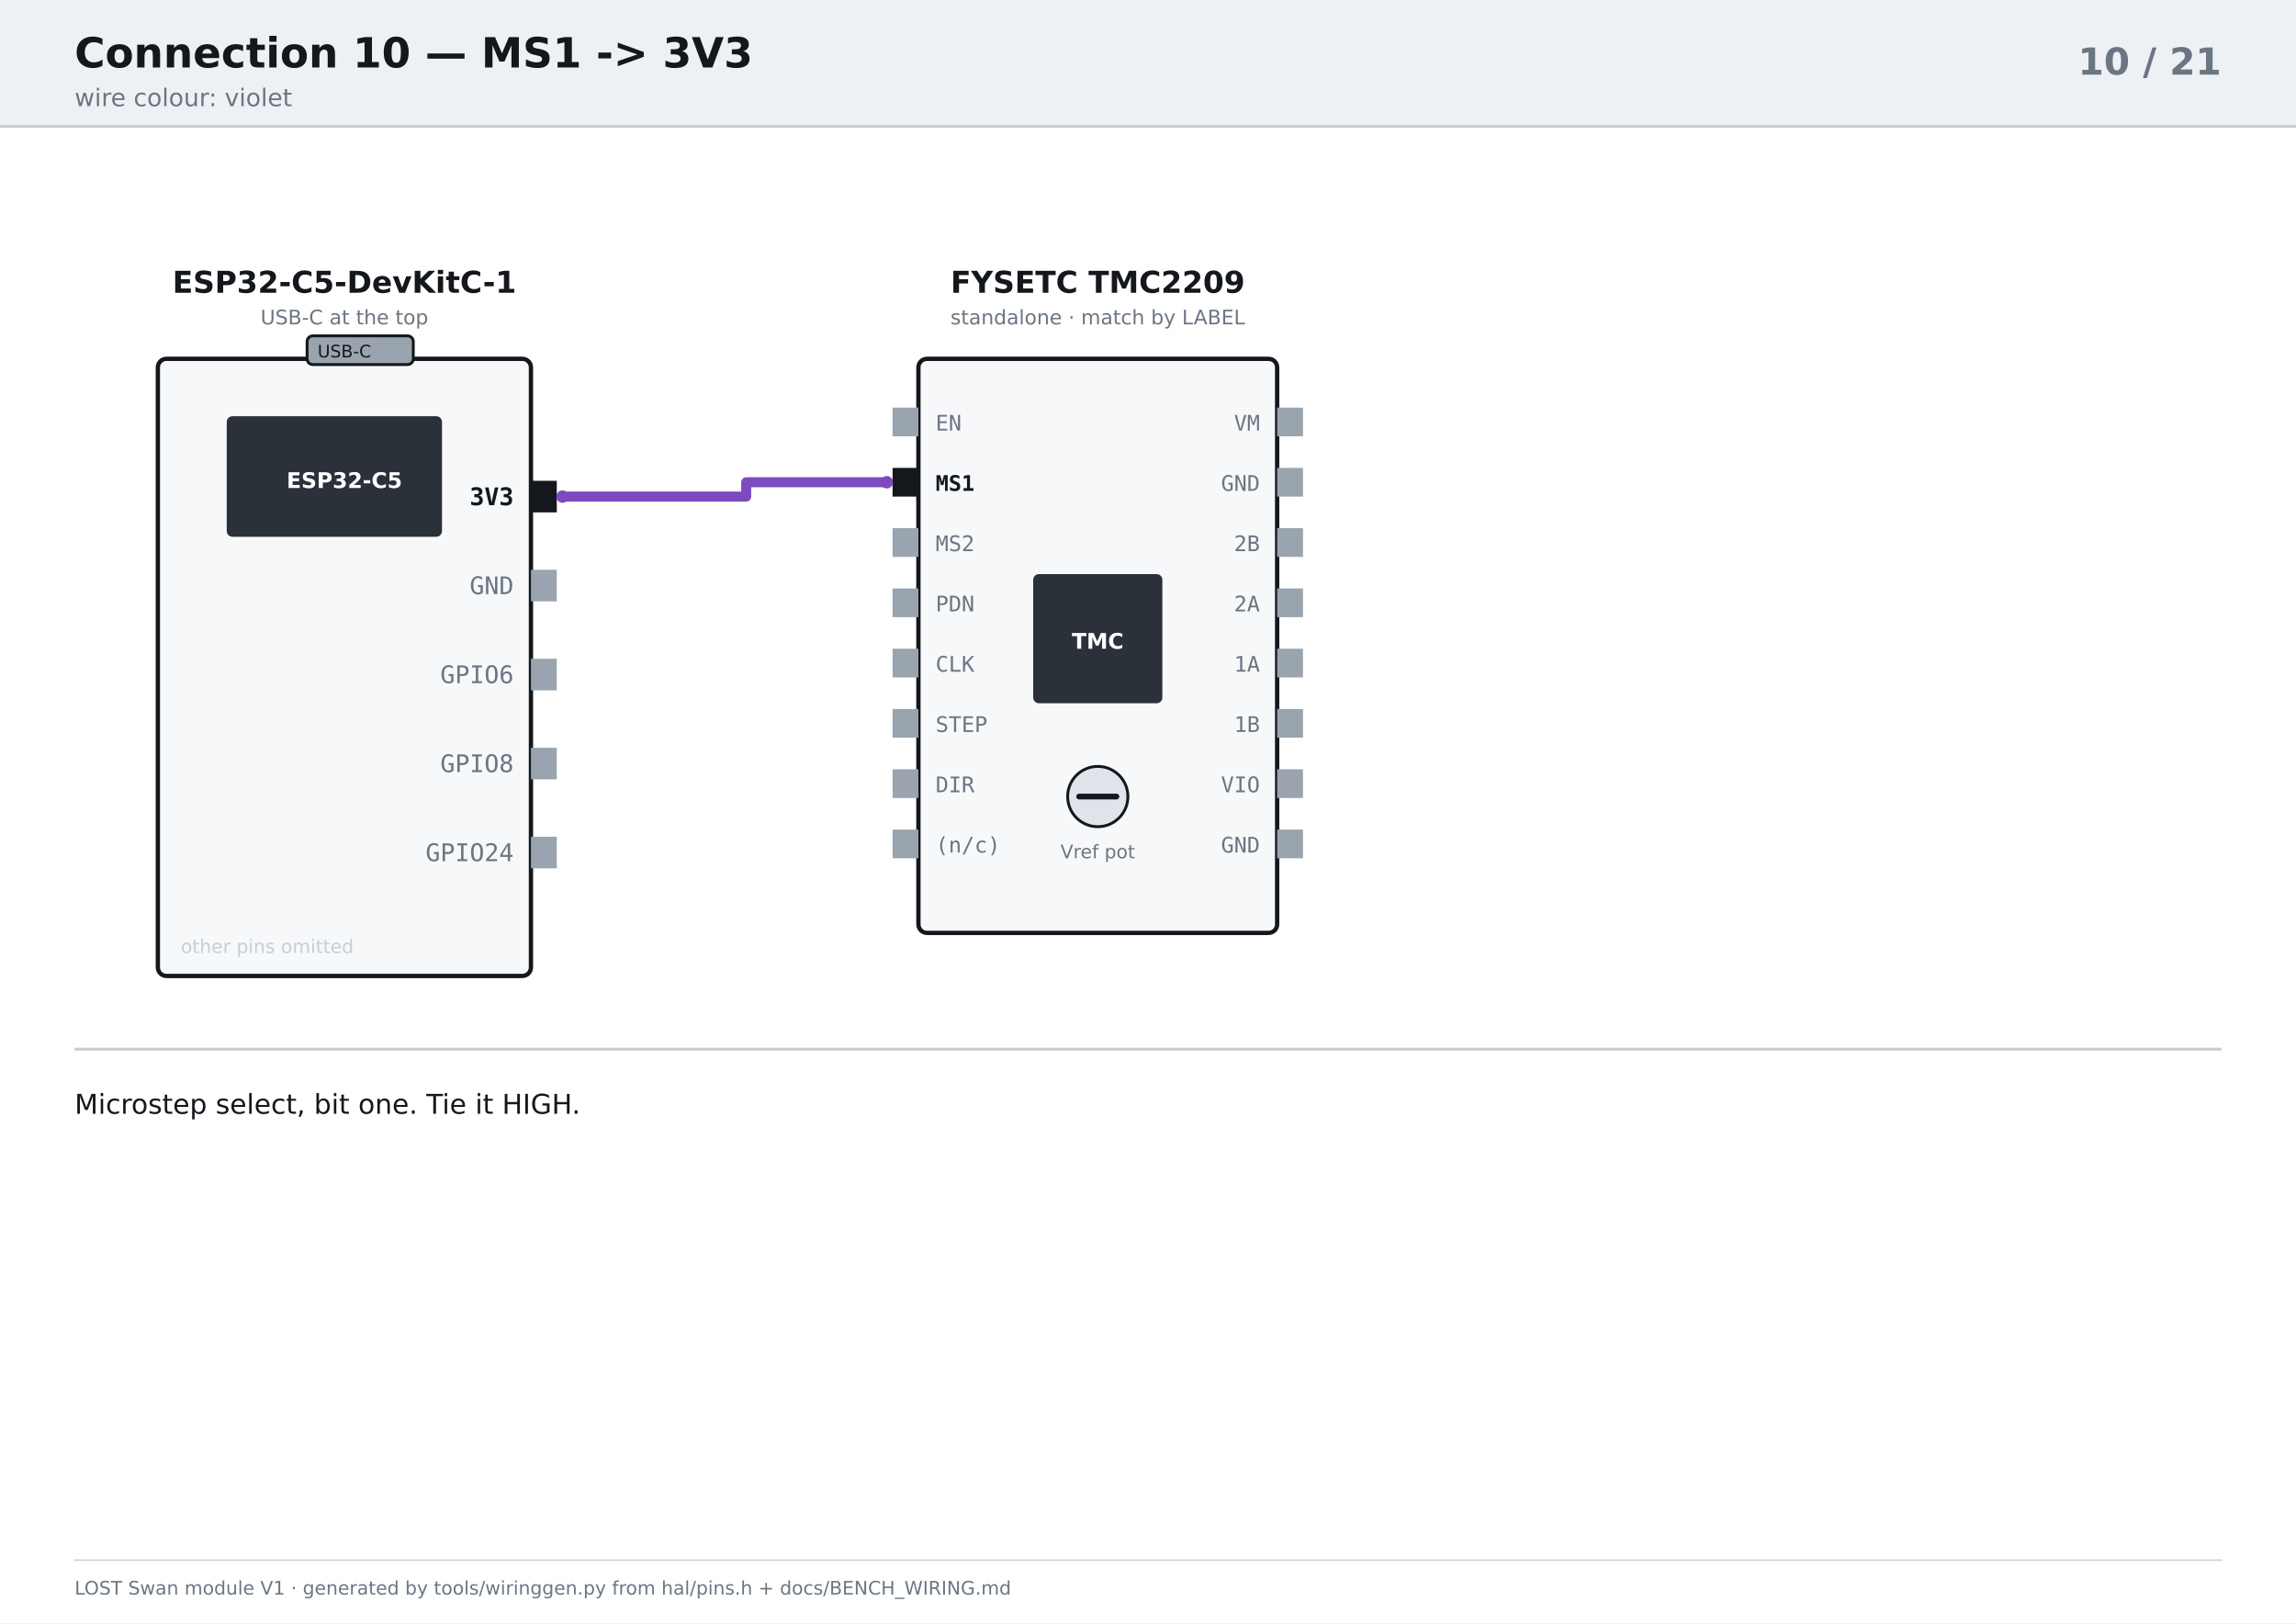
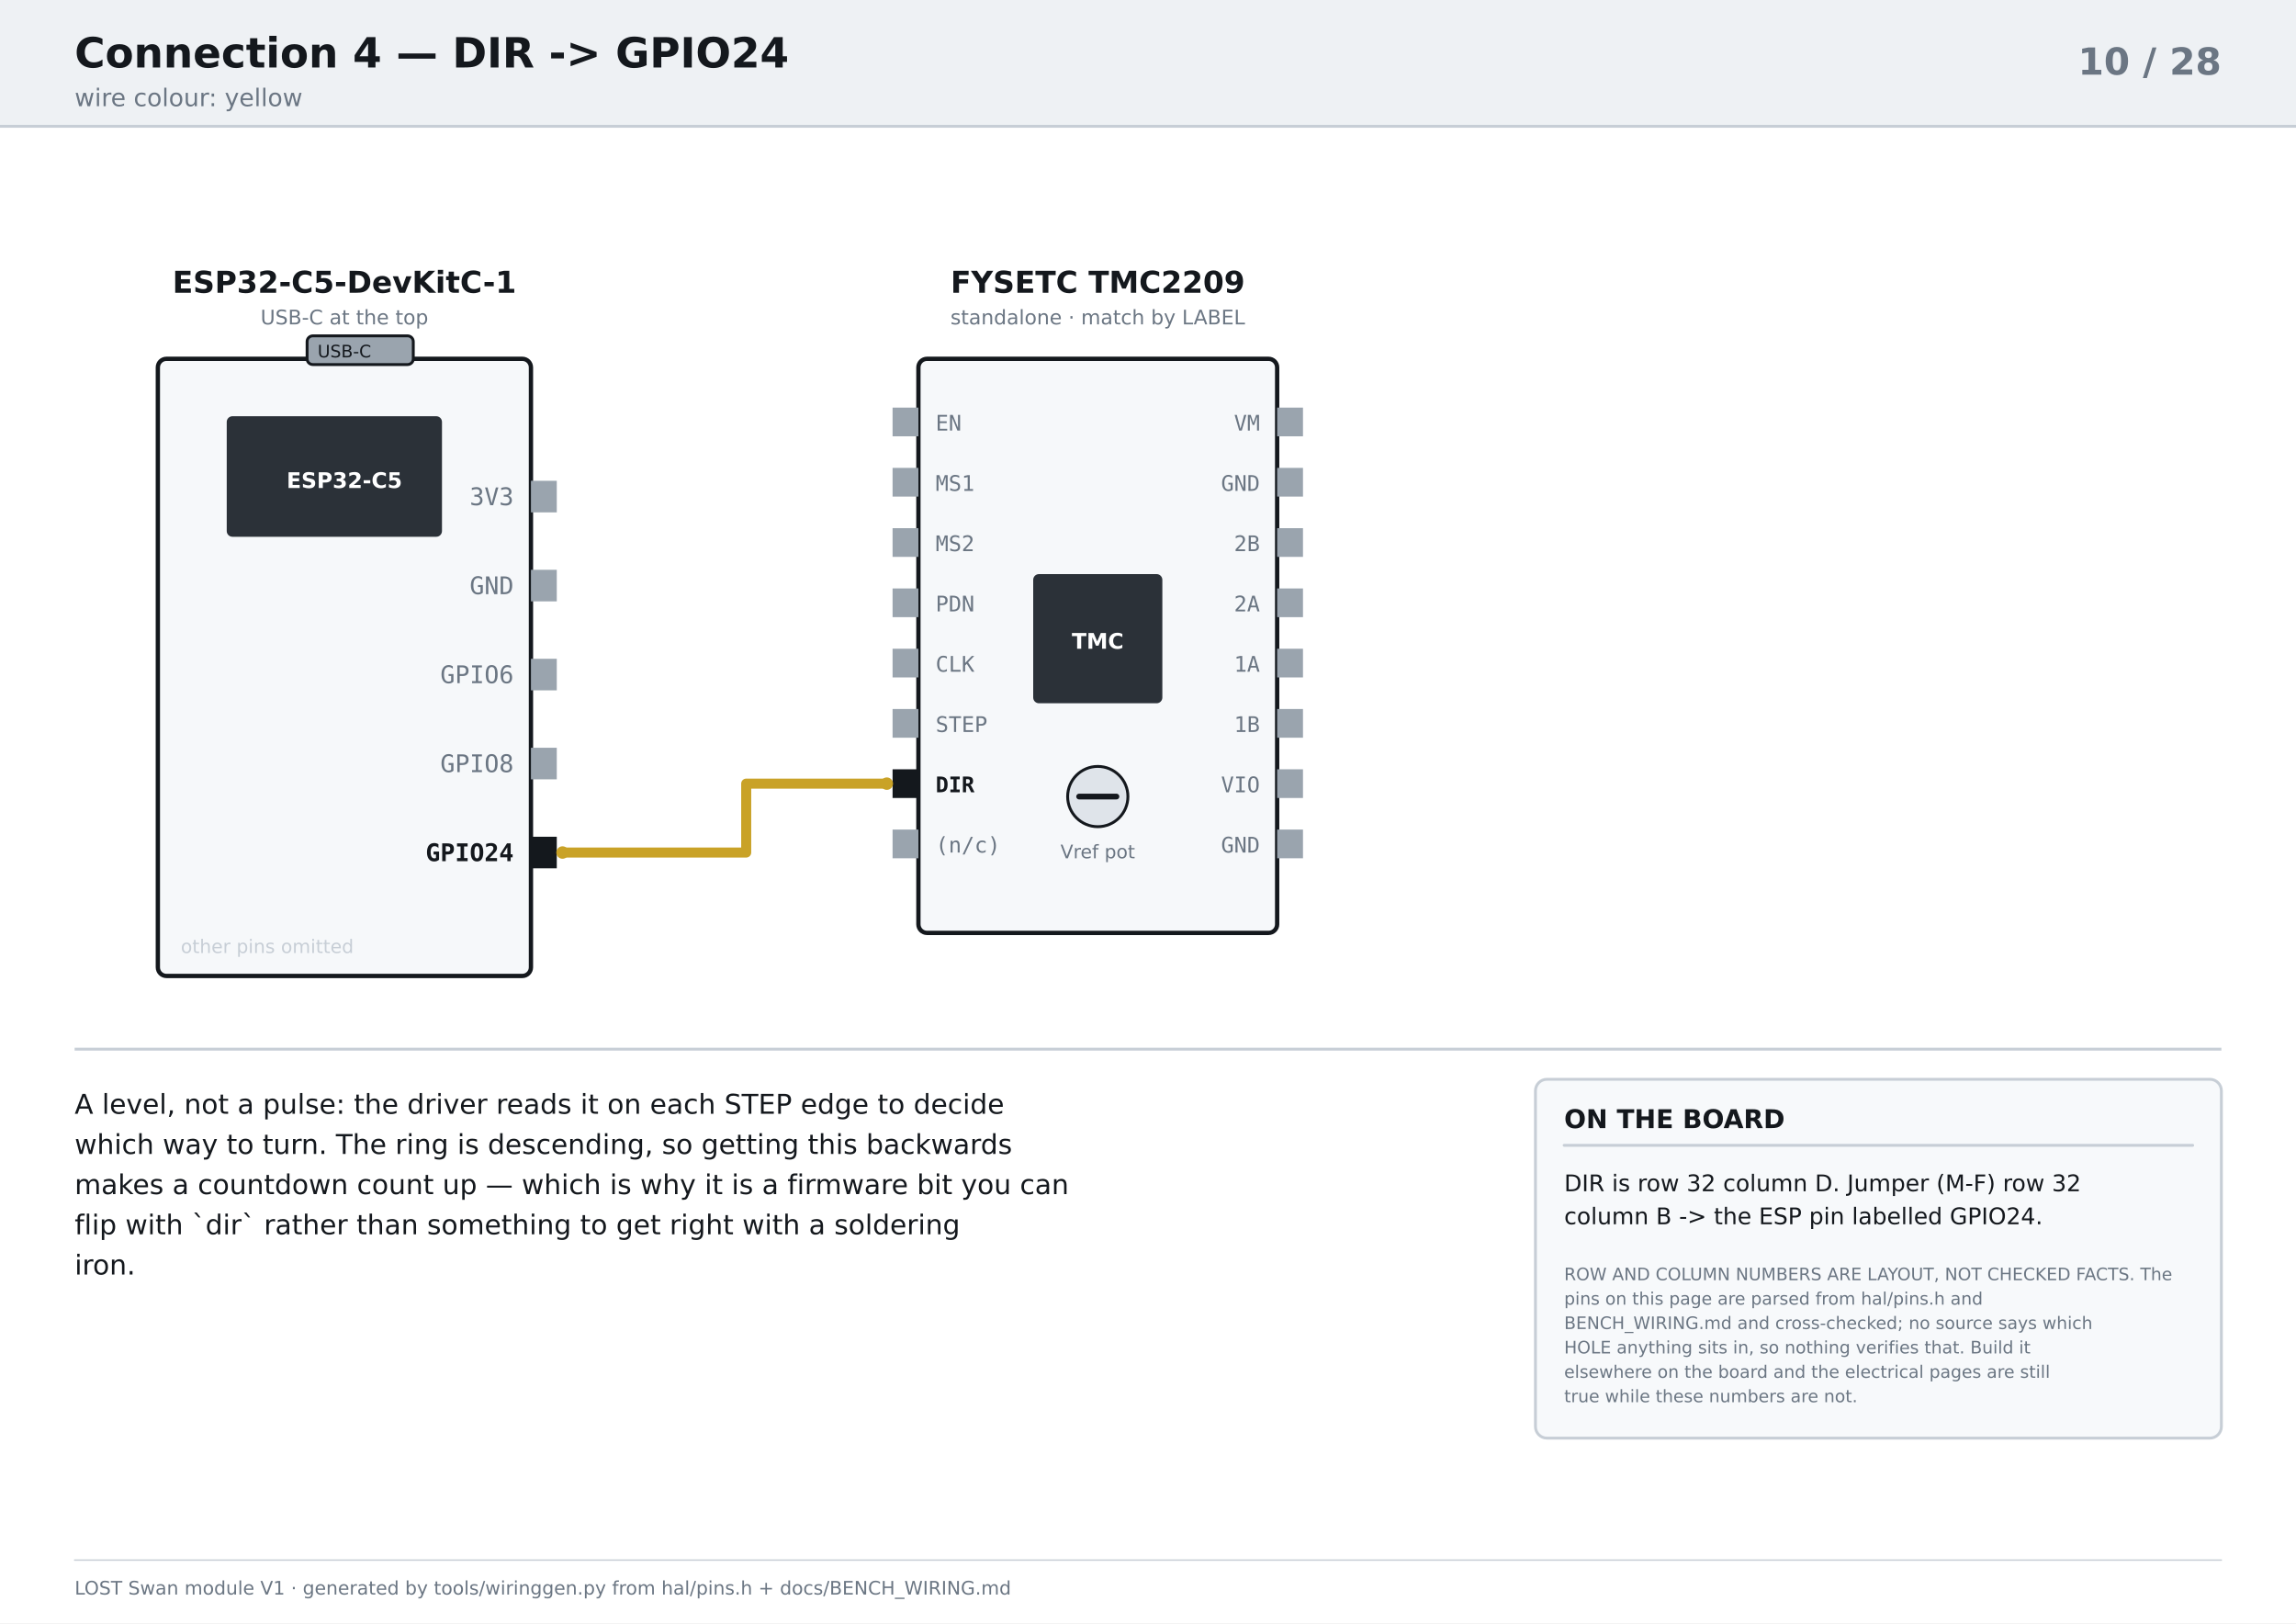
<svg xmlns="http://www.w3.org/2000/svg" width="1600" height="1131" viewBox="0 0 1600 1131">
  <rect width="1600" height="1131" fill="#ffffff" />
  <rect x="0" y="0" width="1600" height="88" fill="#eef1f4" />
  <line x1="0" y1="88" x2="1600" y2="88" stroke="#c7ced6" stroke-width="2" />
-   <text x="52" y="47" font-family="DejaVu Sans, Verdana, Geneva, sans-serif" font-size="29" fill="#14181d" text-anchor="start" font-weight="bold">Connection 10  —  MS1  -&gt;  3V3</text>
-   <text x="52" y="74" font-family="DejaVu Sans, Verdana, Geneva, sans-serif" font-size="17" fill="#6b7683" text-anchor="start" font-weight="normal">wire colour: violet</text>
-   <text x="1548" y="52" font-family="DejaVu Sans, Verdana, Geneva, sans-serif" font-size="26" fill="#6b7683" text-anchor="end" font-weight="bold">10 / 21</text>
+   <text x="52" y="47" font-family="DejaVu Sans, Verdana, Geneva, sans-serif" font-size="29" fill="#14181d" text-anchor="start" font-weight="bold">Connection 4  —  DIR  -&gt;  GPIO24</text>
+   <text x="52" y="74" font-family="DejaVu Sans, Verdana, Geneva, sans-serif" font-size="17" fill="#6b7683" text-anchor="start" font-weight="normal">wire colour: yellow</text>
+   <text x="1548" y="52" font-family="DejaVu Sans, Verdana, Geneva, sans-serif" font-size="26" fill="#6b7683" text-anchor="end" font-weight="bold">10 / 28</text>
  <rect x="640" y="250" width="250" height="400" rx="6" fill="#f6f8fa" stroke="#14181d" stroke-width="3" />
  <text x="765" y="204" font-family="DejaVu Sans, Verdana, Geneva, sans-serif" font-size="21" fill="#14181d" text-anchor="middle" font-weight="bold">FYSETC TMC2209</text>
  <text x="765" y="226" font-family="DejaVu Sans, Verdana, Geneva, sans-serif" font-size="14" fill="#6b7683" text-anchor="middle" font-weight="normal">standalone  ·  match by LABEL</text>
  <rect x="720" y="400" width="90" height="90" rx="4" fill="#2b3138" stroke="none" stroke-width="2" />
  <text x="765" y="452" font-family="DejaVu Sans, Verdana, Geneva, sans-serif" font-size="15" fill="#ffffff" text-anchor="middle" font-weight="bold">TMC</text>
  <circle cx="765" cy="555" r="21" fill="#dfe4ea" stroke="#14181d" stroke-width="2" />
  <line x1="752" y1="555" x2="778" y2="555" stroke="#14181d" stroke-width="4" stroke-linecap="round" />
  <text x="765" y="598" font-family="DejaVu Sans, Verdana, Geneva, sans-serif" font-size="13" fill="#6b7683" text-anchor="middle" font-weight="normal">Vref pot</text>
  <rect x="622" y="284" width="18" height="20" rx="0" fill="#9aa4ae" stroke="none" stroke-width="2" />
  <text x="652" y="300" font-family="DejaVu Sans Mono, Consolas, monospace" font-size="15" fill="#6b7683" text-anchor="start" font-weight="normal">EN</text>
-   <rect x="622" y="326" width="18" height="20" rx="0" fill="#14181d" stroke="none" stroke-width="2" />
-   <text x="652" y="342" font-family="DejaVu Sans Mono, Consolas, monospace" font-size="15" fill="#14181d" text-anchor="start" font-weight="bold">MS1</text>
+   <rect x="622" y="326" width="18" height="20" rx="0" fill="#9aa4ae" stroke="none" stroke-width="2" />
+   <text x="652" y="342" font-family="DejaVu Sans Mono, Consolas, monospace" font-size="15" fill="#6b7683" text-anchor="start" font-weight="normal">MS1</text>
  <rect x="622" y="368" width="18" height="20" rx="0" fill="#9aa4ae" stroke="none" stroke-width="2" />
  <text x="652" y="384" font-family="DejaVu Sans Mono, Consolas, monospace" font-size="15" fill="#6b7683" text-anchor="start" font-weight="normal">MS2</text>
  <rect x="622" y="410" width="18" height="20" rx="0" fill="#9aa4ae" stroke="none" stroke-width="2" />
  <text x="652" y="426" font-family="DejaVu Sans Mono, Consolas, monospace" font-size="15" fill="#6b7683" text-anchor="start" font-weight="normal">PDN</text>
  <rect x="622" y="452" width="18" height="20" rx="0" fill="#9aa4ae" stroke="none" stroke-width="2" />
  <text x="652" y="468" font-family="DejaVu Sans Mono, Consolas, monospace" font-size="15" fill="#6b7683" text-anchor="start" font-weight="normal">CLK</text>
  <rect x="622" y="494" width="18" height="20" rx="0" fill="#9aa4ae" stroke="none" stroke-width="2" />
  <text x="652" y="510" font-family="DejaVu Sans Mono, Consolas, monospace" font-size="15" fill="#6b7683" text-anchor="start" font-weight="normal">STEP</text>
-   <rect x="622" y="536" width="18" height="20" rx="0" fill="#9aa4ae" stroke="none" stroke-width="2" />
-   <text x="652" y="552" font-family="DejaVu Sans Mono, Consolas, monospace" font-size="15" fill="#6b7683" text-anchor="start" font-weight="normal">DIR</text>
+   <rect x="622" y="536" width="18" height="20" rx="0" fill="#14181d" stroke="none" stroke-width="2" />
+   <text x="652" y="552" font-family="DejaVu Sans Mono, Consolas, monospace" font-size="15" fill="#14181d" text-anchor="start" font-weight="bold">DIR</text>
  <rect x="622" y="578" width="18" height="20" rx="0" fill="#9aa4ae" stroke="none" stroke-width="2" />
  <text x="652" y="594" font-family="DejaVu Sans Mono, Consolas, monospace" font-size="15" fill="#6b7683" text-anchor="start" font-weight="normal">(n/c)</text>
  <rect x="890" y="284" width="18" height="20" rx="0" fill="#9aa4ae" stroke="none" stroke-width="2" />
  <text x="878" y="300" font-family="DejaVu Sans Mono, Consolas, monospace" font-size="15" fill="#6b7683" text-anchor="end" font-weight="normal">VM</text>
  <rect x="890" y="326" width="18" height="20" rx="0" fill="#9aa4ae" stroke="none" stroke-width="2" />
  <text x="878" y="342" font-family="DejaVu Sans Mono, Consolas, monospace" font-size="15" fill="#6b7683" text-anchor="end" font-weight="normal">GND</text>
  <rect x="890" y="368" width="18" height="20" rx="0" fill="#9aa4ae" stroke="none" stroke-width="2" />
  <text x="878" y="384" font-family="DejaVu Sans Mono, Consolas, monospace" font-size="15" fill="#6b7683" text-anchor="end" font-weight="normal">2B</text>
  <rect x="890" y="410" width="18" height="20" rx="0" fill="#9aa4ae" stroke="none" stroke-width="2" />
  <text x="878" y="426" font-family="DejaVu Sans Mono, Consolas, monospace" font-size="15" fill="#6b7683" text-anchor="end" font-weight="normal">2A</text>
  <rect x="890" y="452" width="18" height="20" rx="0" fill="#9aa4ae" stroke="none" stroke-width="2" />
  <text x="878" y="468" font-family="DejaVu Sans Mono, Consolas, monospace" font-size="15" fill="#6b7683" text-anchor="end" font-weight="normal">1A</text>
  <rect x="890" y="494" width="18" height="20" rx="0" fill="#9aa4ae" stroke="none" stroke-width="2" />
  <text x="878" y="510" font-family="DejaVu Sans Mono, Consolas, monospace" font-size="15" fill="#6b7683" text-anchor="end" font-weight="normal">1B</text>
  <rect x="890" y="536" width="18" height="20" rx="0" fill="#9aa4ae" stroke="none" stroke-width="2" />
  <text x="878" y="552" font-family="DejaVu Sans Mono, Consolas, monospace" font-size="15" fill="#6b7683" text-anchor="end" font-weight="normal">VIO</text>
  <rect x="890" y="578" width="18" height="20" rx="0" fill="#9aa4ae" stroke="none" stroke-width="2" />
  <text x="878" y="594" font-family="DejaVu Sans Mono, Consolas, monospace" font-size="15" fill="#6b7683" text-anchor="end" font-weight="normal">GND</text>
  <rect x="110" y="250" width="260" height="430" rx="6" fill="#f6f8fa" stroke="#14181d" stroke-width="3" />
  <text x="240" y="204" font-family="DejaVu Sans, Verdana, Geneva, sans-serif" font-size="21" fill="#14181d" text-anchor="middle" font-weight="bold">ESP32-C5-DevKitC-1</text>
  <text x="240" y="226" font-family="DejaVu Sans, Verdana, Geneva, sans-serif" font-size="14" fill="#6b7683" text-anchor="middle" font-weight="normal">USB-C at the top</text>
  <rect x="214" y="234" width="74" height="20" rx="4" fill="#9aa4ae" stroke="#14181d" stroke-width="2" />
  <text x="240" y="249" font-family="DejaVu Sans, Verdana, Geneva, sans-serif" font-size="12" fill="#14181d" text-anchor="middle" font-weight="normal">USB-C</text>
  <rect x="158" y="290" width="150" height="84" rx="4" fill="#2b3138" stroke="none" stroke-width="2" />
  <text x="240" y="340" font-family="DejaVu Sans, Verdana, Geneva, sans-serif" font-size="15" fill="#ffffff" text-anchor="middle" font-weight="bold">ESP32-C5</text>
-   <rect x="370" y="335" width="18" height="22" rx="0" fill="#14181d" stroke="none" stroke-width="2" />
-   <text x="358" y="352" font-family="DejaVu Sans Mono, Consolas, monospace" font-size="17" fill="#14181d" text-anchor="end" font-weight="bold">3V3</text>
+   <rect x="370" y="335" width="18" height="22" rx="0" fill="#9aa4ae" stroke="none" stroke-width="2" />
+   <text x="358" y="352" font-family="DejaVu Sans Mono, Consolas, monospace" font-size="17" fill="#6b7683" text-anchor="end" font-weight="normal">3V3</text>
  <rect x="370" y="397" width="18" height="22" rx="0" fill="#9aa4ae" stroke="none" stroke-width="2" />
  <text x="358" y="414" font-family="DejaVu Sans Mono, Consolas, monospace" font-size="17" fill="#6b7683" text-anchor="end" font-weight="normal">GND</text>
  <rect x="370" y="459" width="18" height="22" rx="0" fill="#9aa4ae" stroke="none" stroke-width="2" />
  <text x="358" y="476" font-family="DejaVu Sans Mono, Consolas, monospace" font-size="17" fill="#6b7683" text-anchor="end" font-weight="normal">GPIO6</text>
  <rect x="370" y="521" width="18" height="22" rx="0" fill="#9aa4ae" stroke="none" stroke-width="2" />
  <text x="358" y="538" font-family="DejaVu Sans Mono, Consolas, monospace" font-size="17" fill="#6b7683" text-anchor="end" font-weight="normal">GPIO8</text>
-   <rect x="370" y="583" width="18" height="22" rx="0" fill="#9aa4ae" stroke="none" stroke-width="2" />
-   <text x="358" y="600" font-family="DejaVu Sans Mono, Consolas, monospace" font-size="17" fill="#6b7683" text-anchor="end" font-weight="normal">GPIO24</text>
+   <rect x="370" y="583" width="18" height="22" rx="0" fill="#14181d" stroke="none" stroke-width="2" />
+   <text x="358" y="600" font-family="DejaVu Sans Mono, Consolas, monospace" font-size="17" fill="#14181d" text-anchor="end" font-weight="bold">GPIO24</text>
  <text x="126" y="664" font-family="DejaVu Sans, Verdana, Geneva, sans-serif" font-size="13" fill="#c7ced6" text-anchor="start" font-weight="normal">other pins omitted</text>
-   <polyline points="618,336 520,336 520,346 392,346" fill="none" stroke="#7d4bbf" stroke-width="7" stroke-linecap="round" stroke-linejoin="round" />
-   <circle cx="618" cy="336" r="4.34" fill="#7d4bbf" stroke="none" stroke-width="1" />
-   <circle cx="392" cy="346" r="4.34" fill="#7d4bbf" stroke="none" stroke-width="1" />
+   <polyline points="618,546 520,546 520,594 392,594" fill="none" stroke="#c9a227" stroke-width="7" stroke-linecap="round" stroke-linejoin="round" />
+   <circle cx="618" cy="546" r="4.34" fill="#c9a227" stroke="none" stroke-width="1" />
+   <circle cx="392" cy="594" r="4.34" fill="#c9a227" stroke="none" stroke-width="1" />
  <rect x="52" y="730" width="1496" height="2" rx="0" fill="#c7ced6" stroke="none" stroke-width="2" />
-   <text x="52" y="776" font-family="DejaVu Sans, Verdana, Geneva, sans-serif" font-size="19" fill="#14181d" text-anchor="start" font-weight="normal">Microstep select, bit one. Tie it HIGH.</text>
+   <rect x="1070" y="752" width="478" height="250" rx="8" fill="#f7f9fb" stroke="#c7ced6" stroke-width="2" />
+   <text x="1090" y="786" font-family="DejaVu Sans, Verdana, Geneva, sans-serif" font-size="18" fill="#14181d" text-anchor="start" font-weight="bold">ON THE BOARD</text>
+   <line x1="1090" y1="798" x2="1528" y2="798" stroke="#c7ced6" stroke-width="2" stroke-linecap="round" />
+   <text x="1090" y="830" font-family="DejaVu Sans, Verdana, Geneva, sans-serif" font-size="16" fill="#14181d" text-anchor="start" font-weight="normal">DIR is row 32 column D. Jumper (M-F) row 32</text>
+   <text x="1090" y="853" font-family="DejaVu Sans, Verdana, Geneva, sans-serif" font-size="16" fill="#14181d" text-anchor="start" font-weight="normal">column B -&gt; the ESP pin labelled GPIO24.</text>
+   <text x="1090" y="892" font-family="DejaVu Sans, Verdana, Geneva, sans-serif" font-size="12" fill="#6b7683" text-anchor="start" font-weight="normal">ROW AND COLUMN NUMBERS ARE LAYOUT, NOT CHECKED FACTS. The</text>
+   <text x="1090" y="909" font-family="DejaVu Sans, Verdana, Geneva, sans-serif" font-size="12" fill="#6b7683" text-anchor="start" font-weight="normal">pins on this page are parsed from hal/pins.h and</text>
+   <text x="1090" y="926" font-family="DejaVu Sans, Verdana, Geneva, sans-serif" font-size="12" fill="#6b7683" text-anchor="start" font-weight="normal">BENCH_WIRING.md and cross-checked; no source says which</text>
+   <text x="1090" y="943" font-family="DejaVu Sans, Verdana, Geneva, sans-serif" font-size="12" fill="#6b7683" text-anchor="start" font-weight="normal">HOLE anything sits in, so nothing verifies that. Build it</text>
+   <text x="1090" y="960" font-family="DejaVu Sans, Verdana, Geneva, sans-serif" font-size="12" fill="#6b7683" text-anchor="start" font-weight="normal">elsewhere on the board and the electrical pages are still</text>
+   <text x="1090" y="977" font-family="DejaVu Sans, Verdana, Geneva, sans-serif" font-size="12" fill="#6b7683" text-anchor="start" font-weight="normal">true while these numbers are not.</text>
+   <text x="52" y="776" font-family="DejaVu Sans, Verdana, Geneva, sans-serif" font-size="19" fill="#14181d" text-anchor="start" font-weight="normal">A level, not a pulse: the driver reads it on each STEP edge to decide</text>
+   <text x="52" y="804" font-family="DejaVu Sans, Verdana, Geneva, sans-serif" font-size="19" fill="#14181d" text-anchor="start" font-weight="normal">which way to turn. The ring is descending, so getting this backwards</text>
+   <text x="52" y="832" font-family="DejaVu Sans, Verdana, Geneva, sans-serif" font-size="19" fill="#14181d" text-anchor="start" font-weight="normal">makes a countdown count up — which is why it is a firmware bit you can</text>
+   <text x="52" y="860" font-family="DejaVu Sans, Verdana, Geneva, sans-serif" font-size="19" fill="#14181d" text-anchor="start" font-weight="normal">flip with `dir` rather than something to get right with a soldering</text>
+   <text x="52" y="888" font-family="DejaVu Sans, Verdana, Geneva, sans-serif" font-size="19" fill="#14181d" text-anchor="start" font-weight="normal">iron.</text>
  <line x1="52" y1="1087" x2="1548" y2="1087" stroke="#c7ced6" stroke-width="1" stroke-linecap="round" />
  <text x="52" y="1111" font-family="DejaVu Sans, Verdana, Geneva, sans-serif" font-size="13" fill="#6b7683" text-anchor="start" font-weight="normal">LOST Swan  module V1  ·  generated by tools/wiringgen.py from hal/pins.h + docs/BENCH_WIRING.md</text>
</svg>
